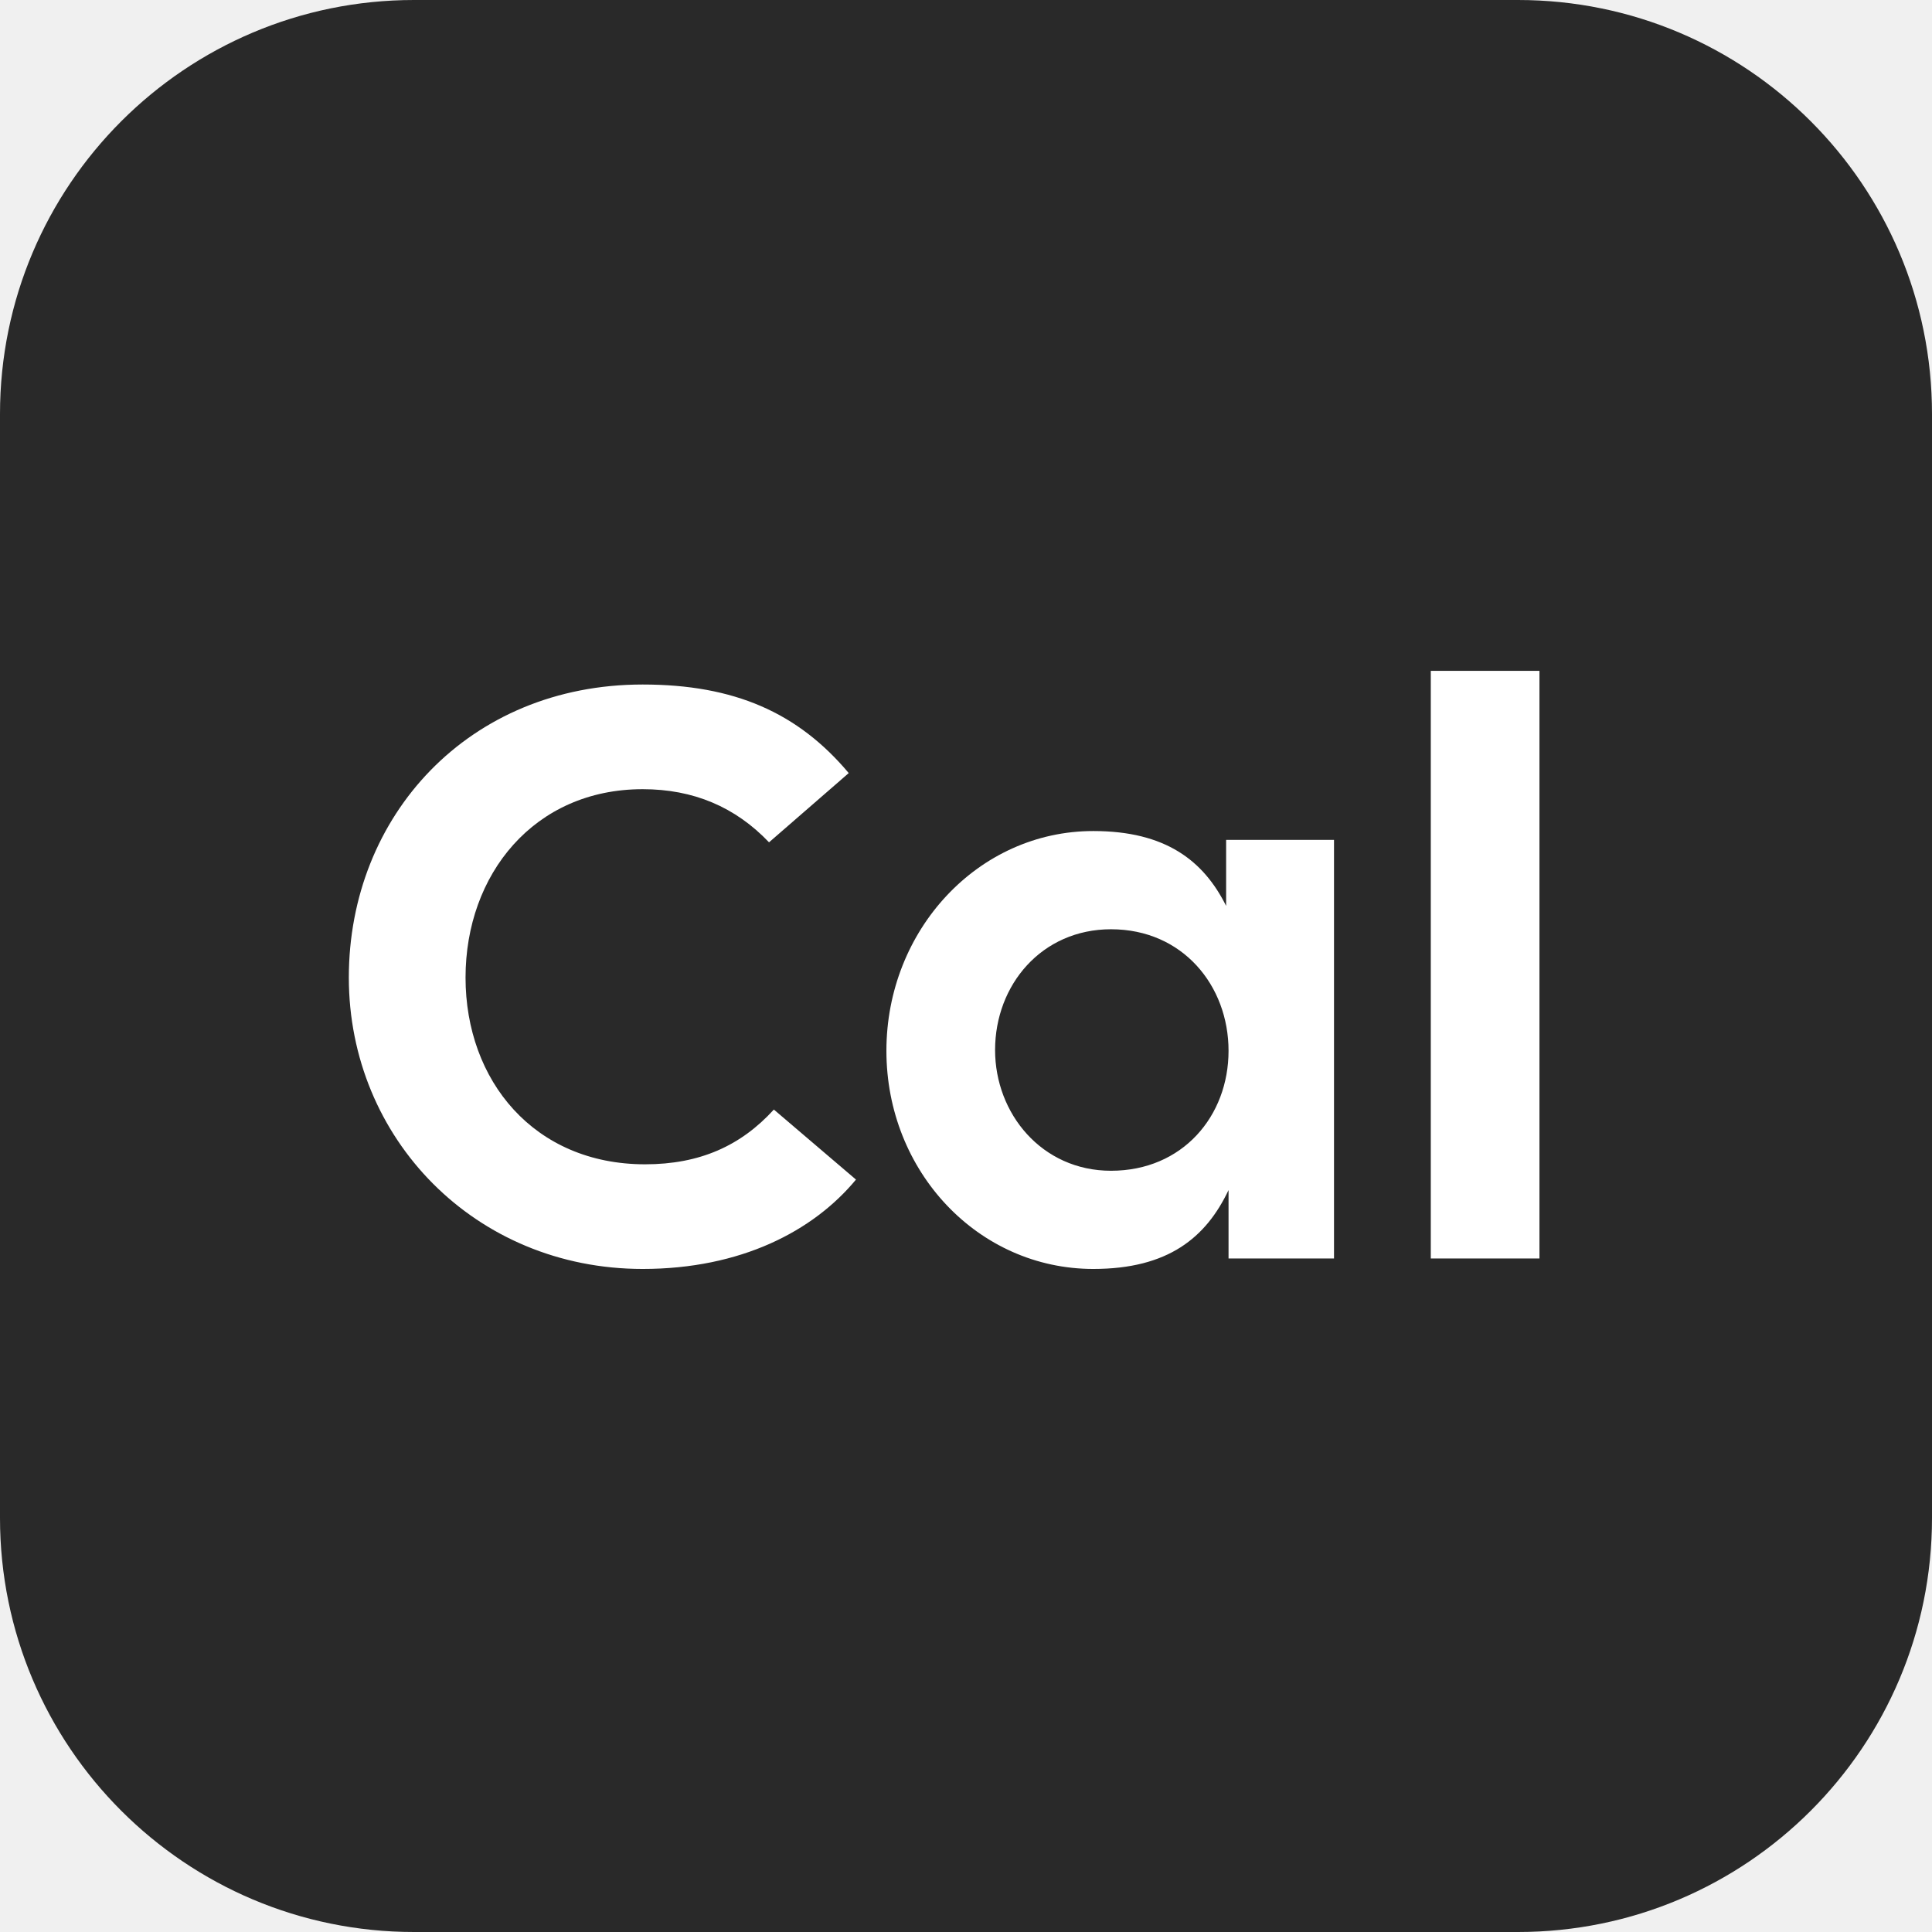
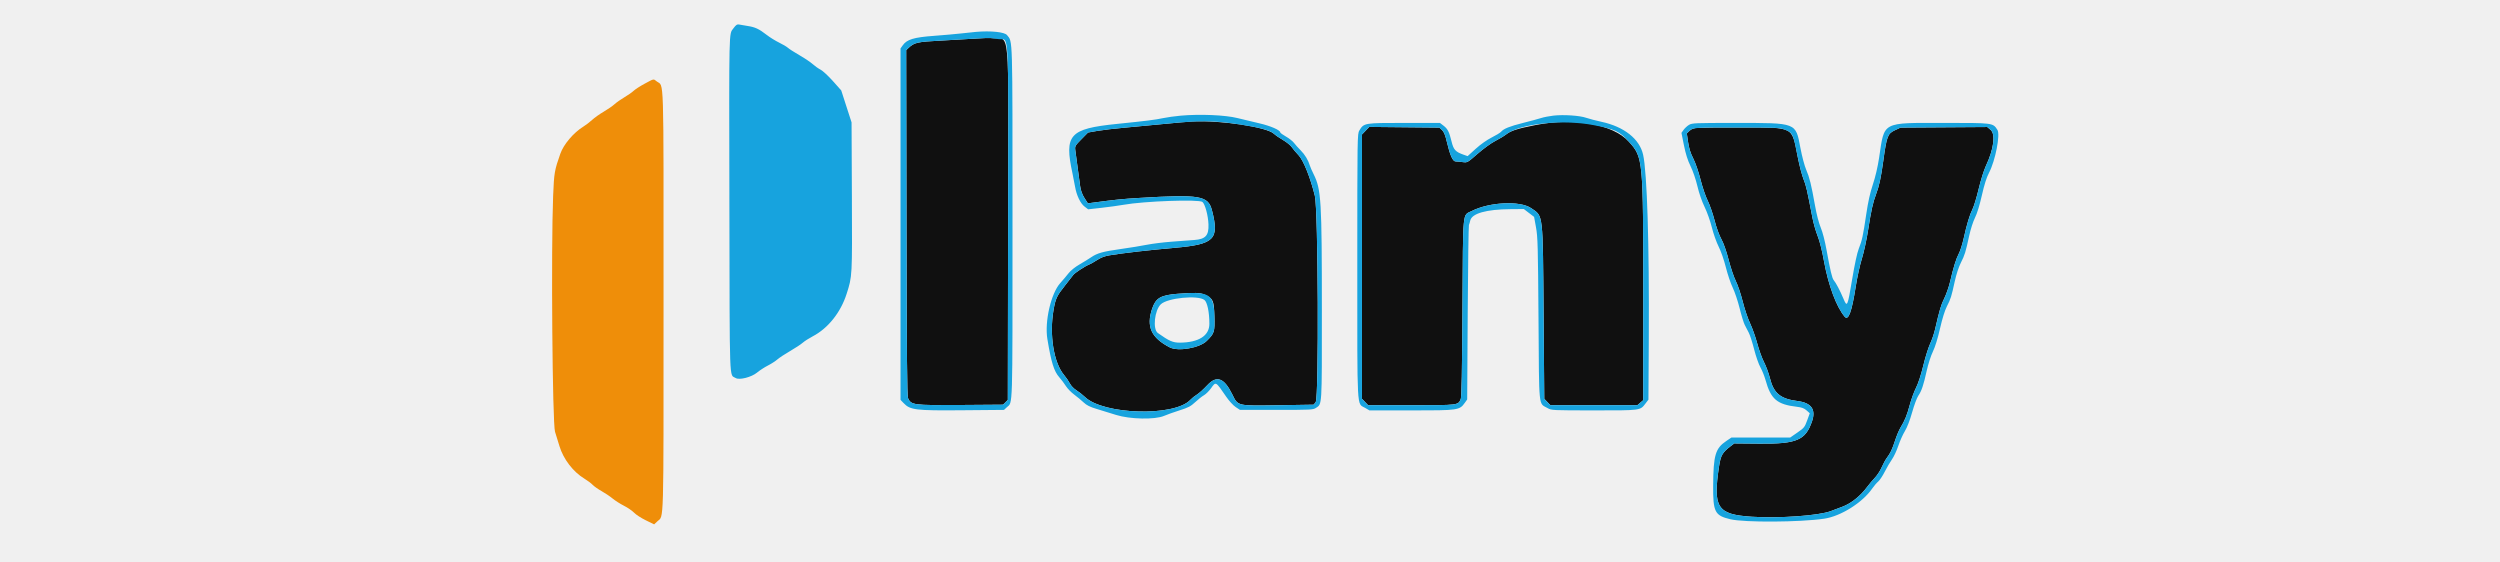
- <svg xmlns="http://www.w3.org/2000/svg" width="56" height="56" fill="none">
-   <rect width="56" height="56" rx="12" fill="#292929" />
-   <path d="M18.628 36.781c2.846 0 4.946-1.096 6.183-2.59l-2.38-2.03c-.957 1.05-2.147 1.587-3.733 1.587-3.22 0-5.204-2.427-5.204-5.413 0-2.987 1.984-5.46 5.134-5.46 1.47 0 2.683.513 3.663 1.54l2.31-2.007c-1.47-1.75-3.313-2.567-5.973-2.567-5.04 0-8.517 3.803-8.517 8.493 0 4.667 3.663 8.447 8.517 8.447ZM31.69 36.781c2.17 0 3.267-.91 3.92-2.286v1.983h3.057V24.344H35.54v1.914c-.653-1.307-1.75-2.17-3.85-2.17-3.337 0-5.997 2.87-5.997 6.37s2.66 6.323 5.997 6.323Zm-2.847-6.346c0-1.89 1.354-3.5 3.36-3.5 2.077 0 3.407 1.633 3.407 3.523 0 1.89-1.33 3.477-3.407 3.477-2.006 0-3.36-1.657-3.36-3.5ZM41.472 36.478h3.15V19.444h-3.15v17.034Z" fill="#fff" />
+ <svg xmlns="http://www.w3.org/2000/svg" id="svg" version="1.1" width="400" height="89.888" viewBox="0, 0, 400,89.888">
+   <g id="svgg">
+     <path id="path0" d="M156.167 6.170 C 155.112 6.242,152.610 6.386,150.605 6.491 C 146.757 6.691,146.288 6.796,145.372 7.661 L 144.994 8.018 145.039 35.634 C 145.073 56.795,145.130 63.356,145.285 63.702 C 145.782 64.814,146.102 64.856,153.672 64.800 L 160.491 64.750 160.871 64.370 L 161.250 63.991 161.293 35.825 C 161.344 2.408,161.726 6.501,158.518 6.094 C 158.279 6.063,157.221 6.098,156.167 6.170 M190.750 19.438 C 190.108 19.472,188.083 19.649,186.250 19.831 C 184.417 20.014,181.604 20.279,180.000 20.421 C 178.396 20.563,176.408 20.797,175.583 20.942 L 174.083 21.205 173.025 22.278 C 172.043 23.273,171.972 23.395,172.041 23.967 C 172.156 24.920,172.655 28.628,172.827 29.803 C 172.931 30.518,173.154 31.127,173.519 31.696 L 174.057 32.535 174.904 32.422 C 178.394 31.954,179.605 31.830,182.250 31.672 C 192.031 31.085,193.308 31.304,193.918 33.667 C 195.115 38.300,194.319 39.094,187.917 39.654 C 183.878 40.007,179.725 40.485,177.500 40.853 C 176.761 40.975,176.136 41.214,175.533 41.607 C 175.047 41.923,174.464 42.252,174.238 42.338 C 173.619 42.573,171.944 43.675,171.719 43.995 C 171.610 44.150,171.018 44.908,170.403 45.680 C 169.093 47.325,168.890 47.756,168.572 49.565 C 167.872 53.541,168.589 58.028,170.236 59.988 C 170.578 60.395,171.003 61.013,171.182 61.363 C 171.368 61.728,171.808 62.186,172.212 62.436 C 172.599 62.676,173.217 63.161,173.585 63.515 C 176.564 66.380,187.931 66.693,190.456 63.979 C 190.710 63.707,191.179 63.330,191.500 63.140 C 191.821 62.950,192.576 62.267,193.178 61.622 C 194.675 60.016,195.860 60.454,197.158 63.090 C 198.094 64.993,197.887 64.944,204.551 64.839 L 210.186 64.750 210.512 64.333 C 211.033 63.666,210.910 33.497,210.377 31.333 C 209.653 28.398,208.551 25.650,207.769 24.833 C 207.374 24.421,206.885 23.841,206.683 23.544 C 206.480 23.247,205.850 22.734,205.282 22.404 C 204.714 22.074,204.057 21.621,203.821 21.398 C 202.677 20.319,195.219 19.201,190.750 19.438 M245.700 20.005 C 242.743 20.593,241.748 20.909,240.991 21.500 C 240.666 21.754,239.878 22.229,239.241 22.554 C 238.594 22.884,237.353 23.783,236.428 24.591 C 234.775 26.036,234.773 26.037,234.030 25.935 C 233.621 25.879,233.119 25.833,232.914 25.833 C 232.443 25.833,232.007 24.872,231.505 22.729 C 231.243 21.613,231.036 21.102,230.728 20.812 L 230.307 20.417 224.695 20.362 L 219.083 20.307 218.500 20.913 L 217.917 21.519 217.917 42.665 L 217.917 63.811 218.406 64.322 L 218.896 64.833 225.827 64.833 C 233.402 64.833,233.280 64.848,233.715 63.858 C 233.855 63.539,233.933 59.478,233.996 49.242 C 234.095 33.224,233.972 34.524,235.461 33.770 C 238.314 32.326,243.192 32.086,244.976 33.302 C 246.945 34.644,246.846 33.787,246.980 50.698 L 247.083 63.812 247.573 64.323 L 248.062 64.833 255.022 64.833 L 261.981 64.833 262.449 64.431 L 262.917 64.029 262.917 47.306 C 262.917 25.369,262.900 25.193,260.618 22.670 C 258.098 19.883,251.895 18.775,245.700 20.005 M271.667 20.453 C 270.977 20.503,270.643 20.621,270.319 20.931 L 269.889 21.342 270.097 22.749 C 270.245 23.751,270.482 24.503,270.922 25.366 C 271.283 26.075,271.766 27.476,272.087 28.747 C 272.388 29.941,272.899 31.441,273.222 32.083 C 273.545 32.725,274.039 34.143,274.322 35.235 C 274.625 36.410,275.069 37.640,275.410 38.250 C 275.772 38.897,276.210 40.141,276.590 41.598 C 276.922 42.873,277.441 44.404,277.743 45.000 C 278.046 45.596,278.535 47.049,278.830 48.228 C 279.126 49.408,279.658 50.983,280.012 51.728 C 280.366 52.474,280.884 53.930,281.162 54.965 C 281.441 56.000,281.931 57.350,282.251 57.965 C 282.572 58.580,282.992 59.721,283.186 60.500 C 283.791 62.931,284.868 63.822,287.623 64.172 C 289.796 64.447,290.565 65.507,289.940 67.365 C 288.909 70.429,287.490 71.041,281.552 70.985 L 277.477 70.946 276.846 71.432 C 275.592 72.396,275.318 72.874,275.062 74.545 C 274.040 81.229,274.731 82.310,280.263 82.678 C 284.592 82.966,291.000 82.512,292.917 81.780 C 293.283 81.640,294.124 81.324,294.786 81.076 C 296.155 80.564,297.654 79.373,298.705 77.962 C 299.065 77.479,299.648 76.783,300.001 76.417 C 300.353 76.050,300.837 75.304,301.076 74.759 C 301.315 74.213,301.685 73.538,301.897 73.259 C 302.462 72.516,302.754 71.896,303.239 70.410 C 303.477 69.680,303.856 68.783,304.081 68.417 C 304.774 67.289,305.123 66.432,305.562 64.784 C 305.794 63.913,306.243 62.686,306.560 62.058 C 306.912 61.363,307.368 59.971,307.725 58.498 C 308.049 57.168,308.541 55.593,308.820 54.998 C 309.098 54.403,309.448 53.391,309.596 52.749 C 310.351 49.490,310.549 48.825,311.086 47.735 C 311.407 47.086,311.825 45.886,312.015 45.069 C 312.556 42.748,312.976 41.397,313.411 40.579 C 313.631 40.164,313.974 39.096,314.174 38.204 C 314.700 35.847,315.150 34.358,315.607 33.454 C 315.829 33.016,316.273 31.554,316.594 30.204 C 316.916 28.847,317.428 27.219,317.738 26.561 C 319.007 23.869,319.321 21.467,318.495 20.772 L 317.962 20.323 311.023 20.370 L 304.083 20.417 303.153 20.853 C 302.027 21.381,301.866 21.811,301.323 25.765 C 300.953 28.458,300.664 29.787,300.167 31.083 C 299.677 32.360,299.388 33.659,298.909 36.743 C 298.664 38.319,298.219 40.368,297.903 41.377 C 297.591 42.372,297.151 44.363,296.926 45.801 C 296.281 49.918,295.744 51.383,295.144 50.667 C 293.819 49.085,292.541 45.659,291.843 41.812 C 291.531 40.092,291.140 38.544,290.814 37.729 C 290.525 37.007,290.152 35.704,289.986 34.833 C 289.136 30.383,288.971 29.668,288.568 28.680 C 288.327 28.092,287.913 26.517,287.648 25.180 C 286.643 20.125,287.202 20.423,278.667 20.402 C 275.321 20.394,272.171 20.417,271.667 20.453 M192.750 47.148 C 194.099 47.771,194.233 48.064,194.306 50.564 C 194.380 53.109,194.312 53.328,193.075 54.548 C 191.929 55.678,188.502 56.274,187.154 55.577 C 184.206 54.052,183.383 52.271,184.323 49.447 C 184.910 47.684,185.681 47.224,188.417 47.006 C 191.144 46.790,192.036 46.819,192.750 47.148 " stroke="none" fill="#101010" fill-rule="evenodd" />
+     <path id="path1" d="M117.349 4.531 C 116.611 5.534,116.647 3.983,116.701 32.833 C 116.755 62.254,116.667 59.828,117.706 60.484 C 118.283 60.848,120.232 60.353,121.126 59.615 C 121.558 59.258,122.341 58.749,122.865 58.484 C 123.390 58.219,124.070 57.782,124.377 57.512 C 124.684 57.243,125.602 56.637,126.417 56.167 C 127.231 55.696,128.140 55.099,128.435 54.839 C 128.731 54.580,129.448 54.119,130.028 53.816 C 132.490 52.528,134.510 49.996,135.465 47.000 C 136.366 44.173,136.358 44.313,136.302 31.500 L 136.250 19.583 135.424 17.027 L 134.599 14.470 133.260 12.968 C 132.524 12.142,131.635 11.321,131.286 11.143 C 130.937 10.965,130.371 10.566,130.029 10.256 C 129.686 9.947,128.733 9.306,127.911 8.833 C 127.089 8.360,126.262 7.829,126.074 7.654 C 125.886 7.479,125.252 7.104,124.667 6.820 C 124.081 6.537,123.185 5.982,122.676 5.587 C 121.429 4.621,120.826 4.339,119.611 4.154 C 119.046 4.067,118.421 3.960,118.222 3.916 C 117.945 3.853,117.743 3.995,117.349 4.531 M156.167 5.100 C 155.754 5.136,154.704 5.246,153.833 5.345 C 152.962 5.445,150.975 5.620,149.417 5.736 C 146.217 5.973,145.114 6.305,144.454 7.231 L 144.083 7.750 144.083 35.864 L 144.083 63.978 144.579 64.496 C 145.643 65.607,146.462 65.706,153.986 65.641 L 160.640 65.583 161.086 65.167 C 162.063 64.253,162.000 66.286,162.000 35.705 C 162.000 5.180,162.047 6.772,161.121 5.613 C 160.731 5.125,158.529 4.897,156.167 5.100 M159.818 6.264 C 161.493 6.486,161.343 3.480,161.293 35.825 L 161.250 63.991 160.871 64.370 L 160.491 64.750 153.672 64.800 C 146.102 64.856,145.782 64.814,145.285 63.702 C 145.130 63.356,145.073 56.795,145.039 35.634 L 144.994 8.018 145.372 7.661 C 146.288 6.796,146.757 6.691,150.605 6.491 C 152.610 6.386,155.112 6.242,156.167 6.170 C 157.221 6.098,158.279 6.063,158.518 6.094 C 158.758 6.124,159.342 6.201,159.818 6.264 M188.917 18.505 C 188.000 18.586,186.725 18.765,186.083 18.901 C 184.804 19.173,183.562 19.328,178.641 19.833 C 171.102 20.607,170.262 21.551,171.597 27.749 C 171.736 28.391,171.923 29.350,172.012 29.880 C 172.246 31.257,172.862 32.544,173.532 33.056 L 174.103 33.491 176.260 33.249 C 177.446 33.115,179.030 32.896,179.780 32.763 C 183.064 32.177,191.851 31.864,192.392 32.313 C 192.813 32.663,193.304 34.484,193.356 35.893 C 193.423 37.675,192.894 38.264,191.104 38.397 C 190.451 38.446,188.829 38.567,187.500 38.666 C 186.171 38.764,184.371 38.988,183.500 39.162 C 182.629 39.337,180.754 39.643,179.333 39.841 C 176.459 40.244,175.563 40.493,174.583 41.163 C 174.217 41.414,173.380 41.929,172.724 42.308 C 172.023 42.712,171.304 43.290,170.980 43.707 C 170.678 44.097,170.076 44.811,169.643 45.292 C 168.155 46.949,167.117 51.459,167.581 54.253 C 168.205 58.019,168.633 59.390,169.483 60.362 C 169.831 60.759,170.313 61.399,170.555 61.785 C 170.797 62.170,171.390 62.779,171.873 63.138 C 172.355 63.496,173.035 64.061,173.384 64.392 C 173.861 64.845,174.378 65.103,175.468 65.431 C 176.265 65.671,177.667 66.104,178.583 66.392 C 180.797 67.089,184.817 67.167,186.250 66.541 C 186.708 66.341,187.827 65.942,188.736 65.655 C 190.129 65.215,190.522 65.009,191.236 64.343 C 191.702 63.908,192.333 63.409,192.638 63.235 C 192.943 63.060,193.449 62.560,193.763 62.125 C 194.559 61.019,194.480 60.975,196.182 63.459 C 196.645 64.136,197.315 64.870,197.702 65.126 L 198.394 65.583 204.238 65.583 C 209.704 65.583,210.114 65.563,210.550 65.267 C 211.544 64.593,211.500 65.312,211.499 49.717 C 211.498 32.018,211.395 30.298,210.178 27.867 C 209.916 27.344,209.647 26.729,209.580 26.500 C 209.324 25.630,208.779 24.726,208.110 24.060 C 207.729 23.681,207.248 23.144,207.043 22.868 C 206.837 22.592,206.256 22.133,205.751 21.848 C 205.246 21.564,204.833 21.259,204.833 21.172 C 204.833 20.821,203.304 20.154,201.578 19.751 C 200.573 19.517,198.963 19.130,198.000 18.892 C 196.014 18.400,192.014 18.230,188.917 18.505 M248.557 18.498 C 247.900 18.571,247.000 18.748,246.557 18.891 C 246.113 19.035,244.821 19.385,243.686 19.668 C 241.569 20.196,240.569 20.599,240.165 21.086 C 240.039 21.238,239.365 21.649,238.668 21.999 C 237.906 22.382,236.887 23.103,236.111 23.808 L 234.820 24.981 234.149 24.744 C 232.871 24.293,232.565 23.952,232.245 22.627 C 231.874 21.087,231.634 20.619,230.943 20.092 L 230.385 19.667 224.651 19.667 C 218.249 19.668,218.232 19.671,217.499 20.873 C 217.173 21.408,217.168 21.756,217.167 42.558 C 217.167 66.288,217.067 64.468,218.411 65.256 L 219.113 65.667 225.837 65.667 C 233.353 65.667,233.519 65.643,234.374 64.444 L 234.750 63.917 234.834 50.083 C 234.881 42.475,234.968 36.137,235.029 36.000 C 235.089 35.862,235.184 35.544,235.239 35.292 C 235.490 34.149,237.806 33.493,241.699 33.465 L 243.814 33.449 244.634 34.075 L 245.455 34.700 245.763 36.392 C 246.039 37.911,246.080 39.404,246.160 51.030 C 246.262 65.662,246.140 64.455,247.599 65.289 C 248.243 65.657,248.321 65.661,255.050 65.664 C 262.597 65.667,262.416 65.691,263.283 64.555 L 263.750 63.943 263.806 54.096 C 263.891 39.049,263.536 27.591,262.898 24.750 C 262.331 22.226,259.859 20.273,256.238 19.489 C 255.373 19.302,254.271 19.013,253.789 18.847 C 252.739 18.485,250.202 18.316,248.557 18.498 M198.423 19.921 C 201.661 20.425,203.249 20.859,203.821 21.398 C 204.057 21.621,204.714 22.074,205.282 22.404 C 205.850 22.734,206.480 23.247,206.683 23.544 C 206.885 23.841,207.374 24.421,207.769 24.833 C 208.551 25.650,209.653 28.398,210.377 31.333 C 210.910 33.497,211.033 63.666,210.512 64.333 L 210.186 64.750 204.551 64.839 C 197.887 64.944,198.094 64.993,197.158 63.090 C 195.860 60.454,194.675 60.016,193.178 61.622 C 192.576 62.267,191.821 62.950,191.500 63.140 C 191.179 63.330,190.710 63.707,190.456 63.979 C 187.931 66.693,176.564 66.380,173.585 63.515 C 173.217 63.161,172.599 62.676,172.212 62.436 C 171.808 62.186,171.368 61.728,171.182 61.363 C 171.003 61.013,170.578 60.395,170.236 59.988 C 168.589 58.028,167.872 53.541,168.572 49.565 C 168.890 47.756,169.093 47.325,170.403 45.680 C 171.018 44.908,171.610 44.150,171.719 43.995 C 171.944 43.675,173.619 42.573,174.238 42.338 C 174.464 42.252,175.047 41.923,175.533 41.607 C 176.136 41.214,176.761 40.975,177.500 40.853 C 179.725 40.485,183.878 40.007,187.917 39.654 C 194.319 39.094,195.115 38.300,193.918 33.667 C 193.308 31.304,192.031 31.085,182.250 31.672 C 179.605 31.830,178.394 31.954,174.904 32.422 L 174.057 32.535 173.519 31.696 C 173.154 31.127,172.931 30.518,172.827 29.803 C 172.655 28.628,172.156 24.920,172.041 23.967 C 171.972 23.395,172.043 23.273,173.025 22.278 L 174.083 21.205 175.583 20.942 C 176.408 20.797,178.396 20.563,180.000 20.421 C 181.604 20.279,184.417 20.014,186.250 19.831 C 192.087 19.250,194.215 19.266,198.423 19.921 M254.870 20.002 C 258.404 20.663,259.093 20.983,260.618 22.670 C 262.900 25.193,262.917 25.369,262.917 47.306 L 262.917 64.029 262.449 64.431 L 261.981 64.833 255.022 64.833 L 248.062 64.833 247.573 64.323 L 247.083 63.812 246.980 50.698 C 246.846 33.787,246.945 34.644,244.976 33.302 C 243.192 32.086,238.314 32.326,235.461 33.770 C 233.972 34.524,234.095 33.224,233.996 49.242 C 233.933 59.478,233.855 63.539,233.715 63.858 C 233.280 64.848,233.402 64.833,225.827 64.833 L 218.896 64.833 218.406 64.322 L 217.917 63.811 217.917 42.665 L 217.917 21.519 218.500 20.913 L 219.083 20.307 224.695 20.362 L 230.307 20.417 230.728 20.812 C 231.036 21.102,231.243 21.613,231.505 22.729 C 232.007 24.872,232.443 25.833,232.914 25.833 C 233.119 25.833,233.621 25.879,234.030 25.935 C 234.773 26.037,234.775 26.036,236.428 24.591 C 237.353 23.783,238.594 22.884,239.241 22.554 C 239.878 22.229,240.666 21.754,240.991 21.500 C 243.164 19.801,249.910 19.073,254.870 20.002 M270.231 19.984 C 269.946 20.158,269.559 20.516,269.371 20.780 L 269.030 21.260 269.432 23.255 C 269.713 24.650,270.031 25.651,270.488 26.583 C 270.868 27.357,271.328 28.704,271.586 29.794 C 271.856 30.935,272.309 32.242,272.741 33.127 C 273.137 33.939,273.648 35.380,273.896 36.385 C 274.141 37.378,274.631 38.762,274.986 39.468 C 275.363 40.215,275.844 41.598,276.140 42.782 C 276.419 43.900,276.914 45.363,277.239 46.032 C 277.564 46.702,278.058 48.177,278.337 49.311 C 278.616 50.445,278.984 51.645,279.155 51.978 C 279.325 52.311,279.621 52.883,279.812 53.250 C 280.003 53.617,280.387 54.812,280.664 55.906 C 280.942 57.000,281.393 58.291,281.666 58.774 C 281.938 59.257,282.303 60.162,282.477 60.785 C 283.340 63.889,284.315 64.715,287.564 65.096 C 288.292 65.181,288.675 65.328,289.053 65.666 L 289.563 66.121 289.145 67.269 C 288.754 68.345,288.656 68.466,287.583 69.208 L 286.438 70.000 281.738 70.000 L 277.038 70.000 276.232 70.542 C 274.457 71.736,274.142 72.791,274.106 77.667 C 274.075 81.922,274.361 82.487,276.854 83.080 C 279.103 83.616,287.999 83.563,291.873 82.992 C 294.530 82.600,297.988 80.428,299.554 78.167 C 299.839 77.754,300.270 77.251,300.511 77.049 C 300.751 76.846,301.225 76.134,301.564 75.465 C 301.902 74.797,302.420 73.912,302.715 73.500 C 303.010 73.087,303.466 72.112,303.728 71.333 C 303.990 70.554,304.465 69.491,304.785 68.971 C 305.145 68.385,305.585 67.243,305.942 65.971 C 306.260 64.841,306.699 63.654,306.920 63.333 C 307.452 62.558,307.764 61.635,308.272 59.333 C 308.514 58.240,308.939 56.916,309.263 56.250 C 309.619 55.518,310.043 54.149,310.400 52.576 C 310.758 51.002,311.167 49.681,311.498 49.030 C 312.123 47.801,312.219 47.497,312.757 45.040 C 313.004 43.914,313.396 42.714,313.736 42.040 C 314.366 40.792,314.487 40.403,315.068 37.732 C 315.296 36.685,315.699 35.430,315.996 34.841 C 316.324 34.191,316.736 32.852,317.094 31.275 C 317.492 29.520,317.845 28.406,318.253 27.622 C 319.263 25.684,320.073 21.521,319.585 20.776 C 318.849 19.652,318.959 19.667,311.136 19.667 C 300.955 19.667,301.541 19.355,300.656 25.245 C 300.437 26.701,300.065 28.294,299.664 29.495 C 299.217 30.834,298.894 32.284,298.599 34.277 C 298.079 37.783,297.931 38.466,297.402 39.796 C 297.143 40.446,296.743 42.299,296.344 44.687 C 295.600 49.144,295.554 49.242,294.917 47.714 C 294.414 46.510,293.749 45.249,293.394 44.826 C 293.135 44.519,292.832 43.243,292.248 40.002 C 291.987 38.551,291.616 37.122,291.319 36.419 C 291.022 35.719,290.657 34.314,290.408 32.917 C 289.803 29.521,289.523 28.381,288.994 27.164 C 288.726 26.547,288.325 25.038,288.067 23.673 C 287.291 19.572,287.554 19.673,277.667 19.670 C 271.166 19.668,270.719 19.687,270.231 19.984 M285.698 20.800 C 286.831 21.258,286.898 21.410,287.648 25.180 C 287.913 26.517,288.327 28.092,288.568 28.680 C 288.971 29.668,289.136 30.383,289.986 34.833 C 290.152 35.704,290.525 37.007,290.814 37.729 C 291.140 38.544,291.531 40.092,291.843 41.812 C 292.541 45.659,293.819 49.085,295.144 50.667 C 295.744 51.383,296.281 49.918,296.926 45.801 C 297.151 44.363,297.591 42.372,297.903 41.377 C 298.219 40.368,298.664 38.319,298.909 36.743 C 299.388 33.659,299.677 32.360,300.167 31.083 C 300.664 29.787,300.953 28.458,301.323 25.765 C 301.866 21.811,302.027 21.381,303.153 20.853 L 304.083 20.417 311.023 20.370 L 317.962 20.323 318.495 20.772 C 319.321 21.467,319.007 23.869,317.738 26.561 C 317.428 27.219,316.916 28.847,316.594 30.204 C 316.273 31.554,315.829 33.016,315.607 33.454 C 315.150 34.358,314.700 35.847,314.174 38.204 C 313.974 39.096,313.631 40.164,313.411 40.579 C 312.976 41.397,312.556 42.748,312.015 45.069 C 311.825 45.886,311.407 47.086,311.086 47.735 C 310.549 48.825,310.351 49.490,309.596 52.749 C 309.448 53.391,309.098 54.403,308.820 54.998 C 308.541 55.593,308.049 57.168,307.725 58.498 C 307.368 59.971,306.912 61.363,306.560 62.058 C 306.243 62.686,305.794 63.913,305.562 64.784 C 305.123 66.432,304.774 67.289,304.081 68.417 C 303.856 68.783,303.477 69.680,303.239 70.410 C 302.754 71.896,302.462 72.516,301.897 73.259 C 301.685 73.538,301.315 74.213,301.076 74.759 C 300.837 75.304,300.353 76.050,300.001 76.417 C 299.648 76.783,299.065 77.479,298.705 77.962 C 297.654 79.373,296.155 80.564,294.786 81.076 C 294.124 81.324,293.283 81.640,292.917 81.780 C 291.000 82.512,284.592 82.966,280.263 82.678 C 274.731 82.310,274.040 81.229,275.062 74.545 C 275.318 72.874,275.592 72.396,276.846 71.432 L 277.477 70.946 281.552 70.985 C 287.490 71.041,288.909 70.429,289.940 67.365 C 290.565 65.507,289.796 64.447,287.623 64.172 C 284.868 63.822,283.791 62.931,283.186 60.500 C 282.992 59.721,282.572 58.580,282.251 57.965 C 281.931 57.350,281.441 56.000,281.162 54.965 C 280.884 53.930,280.366 52.474,280.012 51.728 C 279.658 50.983,279.126 49.408,278.830 48.228 C 278.535 47.049,278.046 45.596,277.743 45.000 C 277.441 44.404,276.922 42.873,276.590 41.598 C 276.210 40.141,275.772 38.897,275.410 38.250 C 275.069 37.640,274.625 36.410,274.322 35.235 C 274.039 34.143,273.545 32.725,273.222 32.083 C 272.899 31.441,272.388 29.941,272.087 28.747 C 271.766 27.476,271.283 26.075,270.922 25.366 C 270.482 24.503,270.245 23.751,270.097 22.749 L 269.889 21.342 270.319 20.931 C 270.876 20.399,271.118 20.384,278.667 20.402 C 284.610 20.416,284.772 20.426,285.698 20.800 M188.417 47.006 C 185.681 47.224,184.910 47.684,184.323 49.447 C 183.383 52.271,184.206 54.052,187.154 55.577 C 188.502 56.274,191.929 55.678,193.075 54.548 C 194.312 53.328,194.380 53.109,194.306 50.564 C 194.202 47.007,193.528 46.600,188.417 47.006 M192.707 47.996 C 193.170 48.360,193.500 49.950,193.500 51.819 C 193.500 53.710,191.798 54.798,188.797 54.824 C 187.666 54.833,187.063 54.571,185.253 53.279 C 184.404 52.673,184.726 49.629,185.740 48.676 C 186.821 47.661,191.678 47.187,192.707 47.996 " stroke="none" fill="#17a3de" fill-rule="evenodd" />
+     <path id="path2" d="M103.132 13.400 C 102.426 13.779,101.639 14.288,101.382 14.530 C 101.126 14.772,100.467 15.233,99.917 15.555 C 99.367 15.876,98.654 16.377,98.333 16.667 C 98.013 16.958,97.225 17.502,96.583 17.876 C 95.942 18.251,95.117 18.835,94.750 19.176 C 94.383 19.516,93.746 20.004,93.333 20.259 C 91.766 21.228,90.184 23.092,89.655 24.592 C 88.720 27.245,88.651 27.645,88.501 31.333 C 88.160 39.756,88.385 67.805,88.804 69.083 C 88.894 69.358,89.214 70.394,89.515 71.386 C 90.148 73.469,91.693 75.485,93.500 76.583 C 94.005 76.890,94.601 77.336,94.825 77.574 C 95.049 77.813,95.697 78.268,96.265 78.585 C 96.832 78.903,97.620 79.433,98.015 79.763 C 98.410 80.093,99.225 80.612,99.825 80.916 C 100.425 81.220,101.161 81.724,101.459 82.035 C 101.757 82.346,102.600 82.893,103.332 83.250 L 104.664 83.899 105.186 83.408 C 106.238 82.418,106.167 84.974,106.167 48.249 C 106.167 10.704,106.268 13.962,105.066 13.016 C 104.529 12.594,104.692 12.561,103.132 13.400 " stroke="none" fill="#ef8e09" fill-rule="evenodd" />
+   </g>
</svg>
